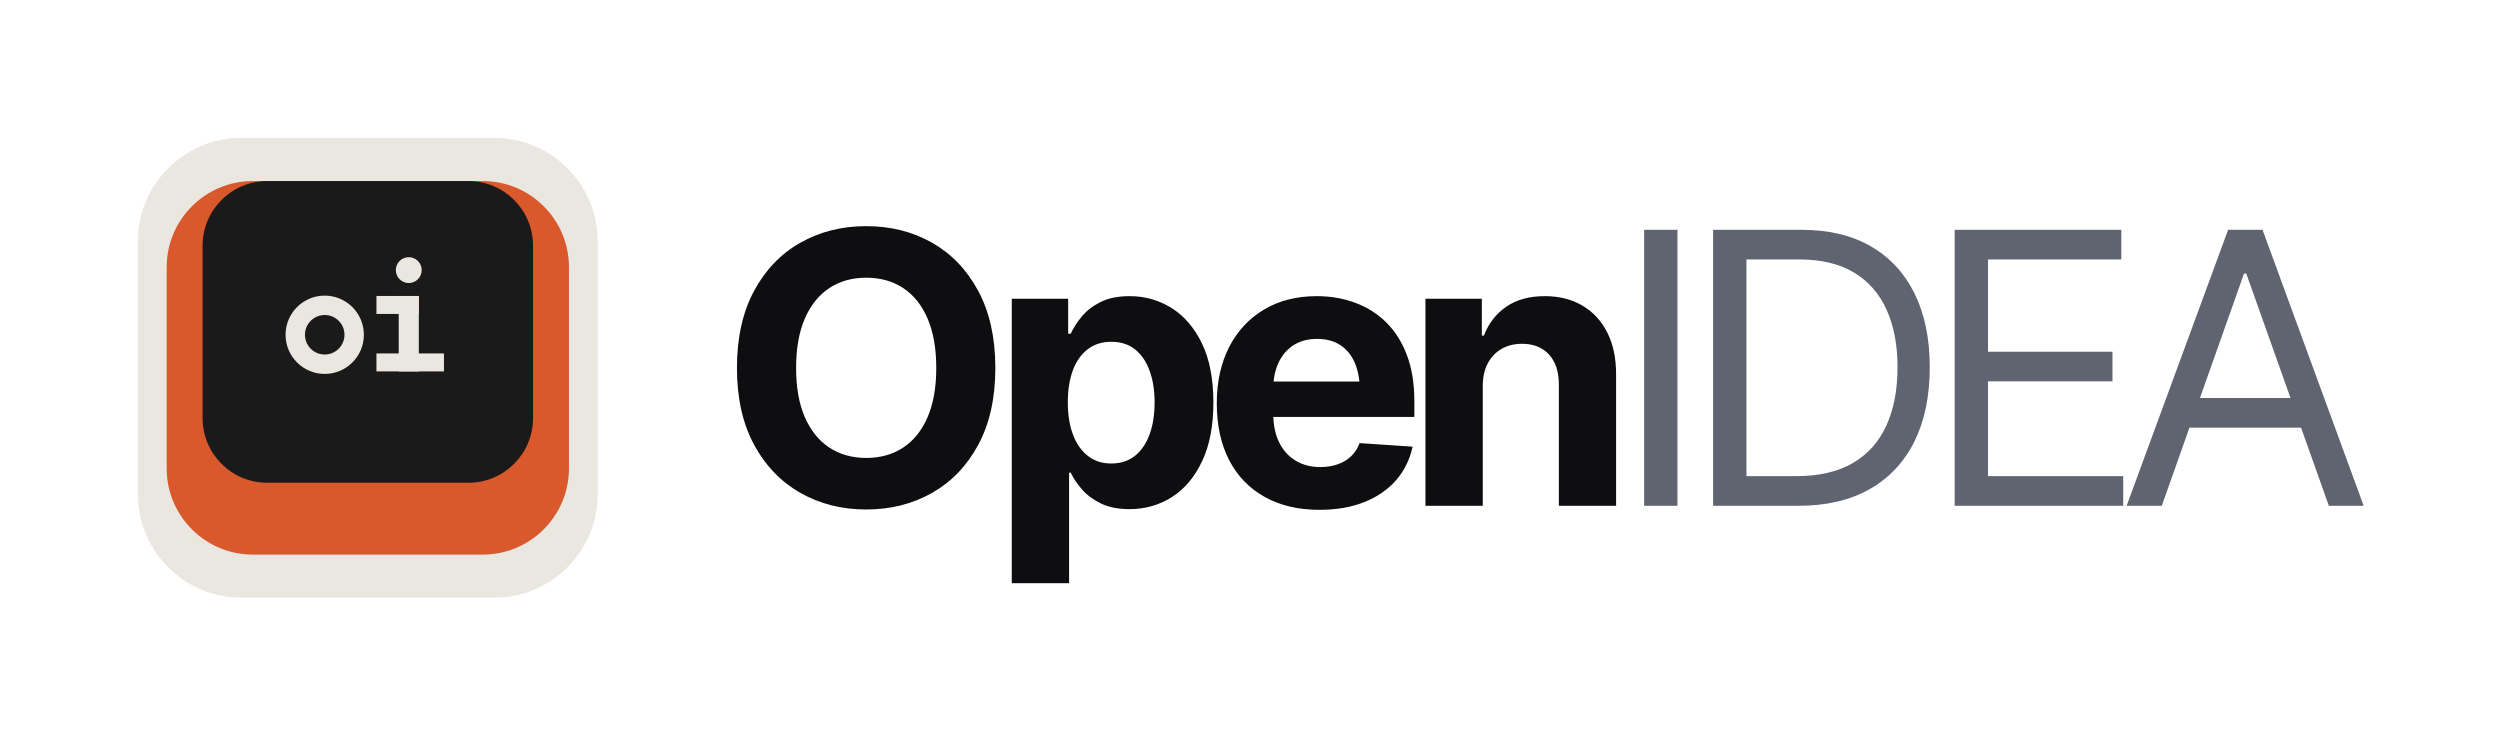
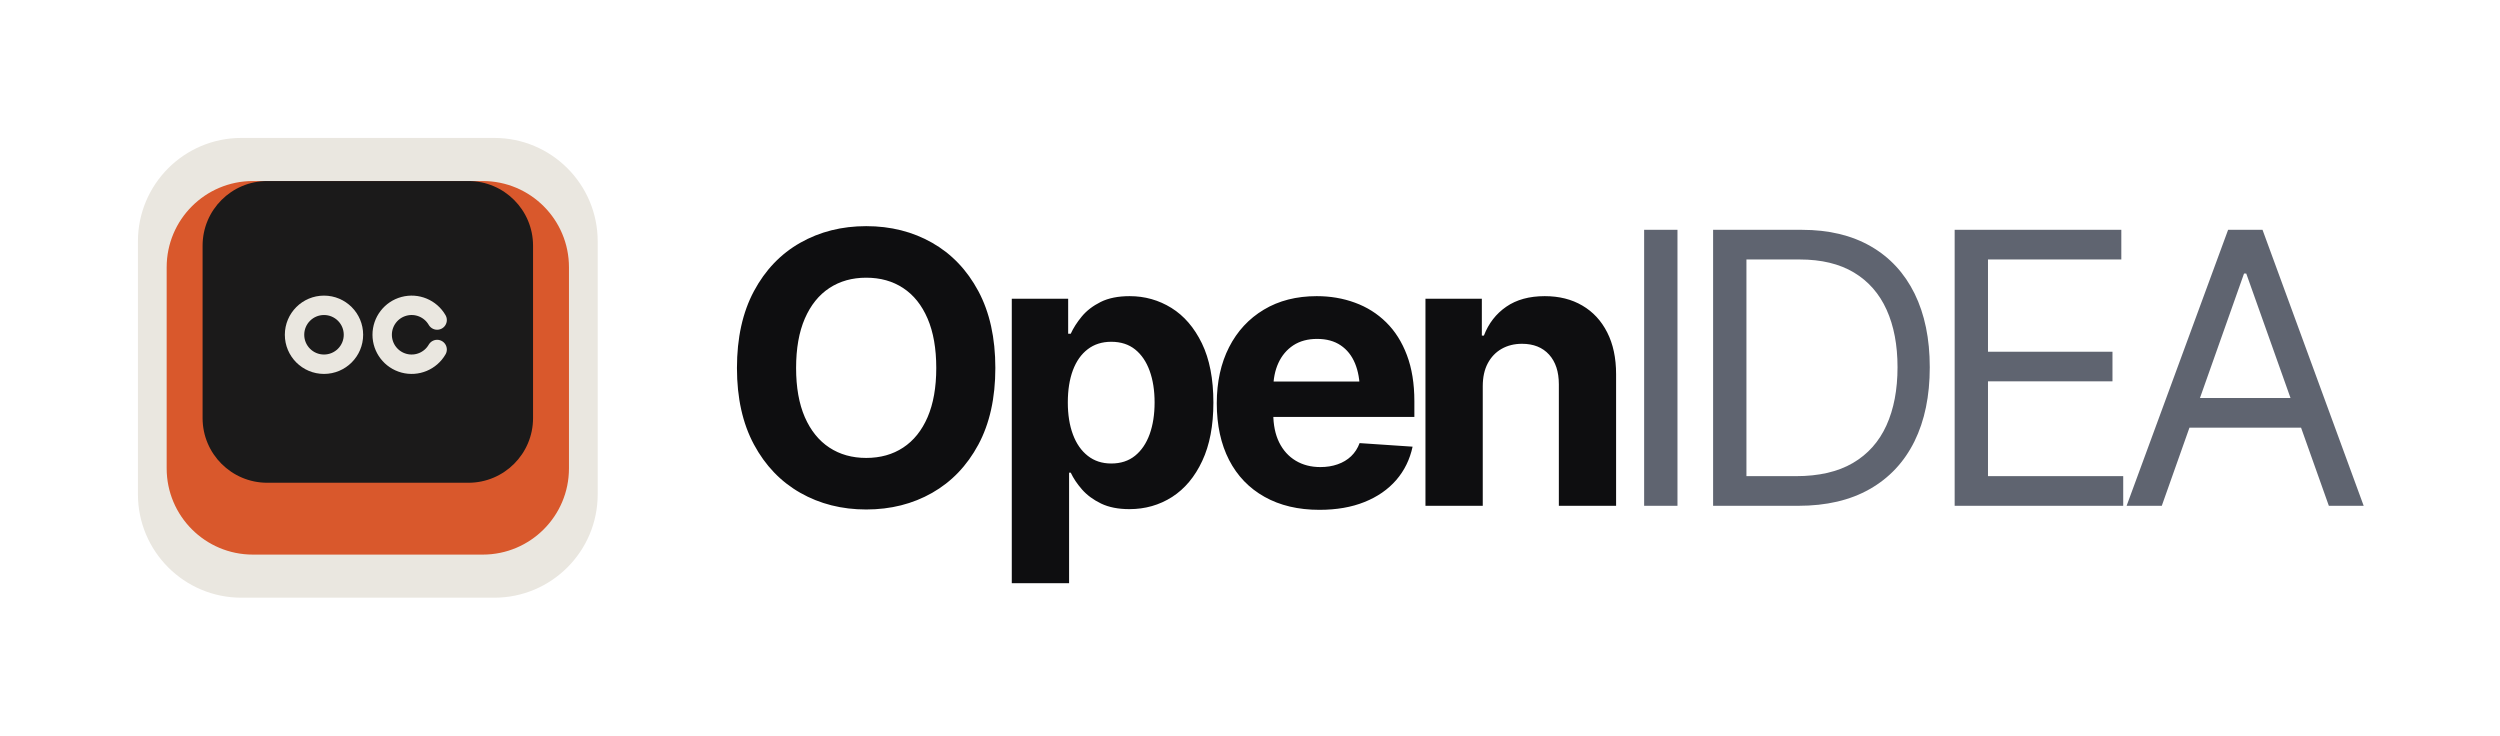
<svg xmlns="http://www.w3.org/2000/svg" width="435" height="128" viewBox="0 0 435 128" role="img" aria-label="OpenCLion">
  <g transform="translate(14 14)">
    <rect x="10" y="10" width="80" height="80" rx="18" fill="#EAE7E0" />
    <g transform="translate(50 50) scale(1.25) translate(-50 -52)">
      <rect x="22" y="26" width="56" height="52" rx="12" fill="#D9582C" />
      <rect x="27" y="26" width="46" height="42" rx="9" fill="#1B1A1A" />
-       <circle cx="44" cy="47.4" r="4.1" fill="none" stroke="#EAE7E0" stroke-width="2.7" />
-       <rect x="54.3" y="42" width="2.8" height="10.5" fill="#EAE7E0" />
-       <rect x="51.2" y="42" width="5.9" height="2.5" fill="#EAE7E0" />
-       <rect x="51.2" y="50" width="9.4" height="2.5" fill="#EAE7E0" />
-       <circle cx="55.7" cy="38.4" r="1.8" fill="#EAE7E0" />
+       <circle cx="43.9" cy="47.4" r="4.1" fill="none" stroke="#EAE7E0" stroke-width="2.7" />
+       <path d="M 59.65 49.45 A 4.1 4.1 0 1 1 59.65 45.35" fill="none" stroke="#EAE7E0" stroke-width="2.7" stroke-linecap="round" />
    </g>
  </g>
  <g transform="translate(0 88.01)">
    <path fill="#0E0E10" d="M150.72 0.64Q144.35 0.64 139.25 -2.26Q134.15 -5.16 131.19 -10.66Q128.23 -16.17 128.23 -23.98Q128.23 -31.83 131.19 -37.36Q134.15 -42.88 139.25 -45.77Q144.35 -48.66 150.72 -48.66Q157.11 -48.66 162.19 -45.77Q167.27 -42.88 170.23 -37.36Q173.19 -31.83 173.19 -23.98Q173.19 -16.15 170.23 -10.64Q167.27 -5.14 162.19 -2.25Q157.11 0.64 150.72 0.64ZM150.72 -8.33Q154.42 -8.33 157.15 -10.13Q159.89 -11.93 161.4 -15.42Q162.91 -18.92 162.91 -23.98Q162.91 -29.07 161.4 -32.58Q159.89 -36.09 157.15 -37.89Q154.42 -39.69 150.72 -39.69Q147.05 -39.69 144.31 -37.89Q141.57 -36.09 140.04 -32.58Q138.52 -29.07 138.52 -23.98Q138.52 -18.92 140.04 -15.42Q141.57 -11.93 144.31 -10.13Q147.05 -8.33 150.72 -8.33ZM176.05 13.47V-36.03H185.86V-29.94H186.31Q186.98 -31.42 188.23 -32.94Q189.48 -34.45 191.52 -35.47Q193.55 -36.48 196.56 -36.48Q200.52 -36.48 203.83 -34.43Q207.13 -32.38 209.13 -28.27Q211.13 -24.15 211.13 -17.96Q211.13 -11.94 209.19 -7.81Q207.26 -3.67 203.95 -1.54Q200.63 0.58 196.51 0.58Q193.62 0.58 191.59 -0.39Q189.57 -1.37 188.28 -2.83Q187 -4.29 186.31 -5.77H186.02V13.47ZM193.36 -7.36Q195.83 -7.36 197.5 -8.71Q199.17 -10.06 200.04 -12.46Q200.9 -14.86 200.9 -17.98Q200.9 -21.11 200.04 -23.48Q199.18 -25.86 197.52 -27.2Q195.85 -28.54 193.36 -28.54Q190.95 -28.54 189.26 -27.24Q187.57 -25.95 186.68 -23.58Q185.8 -21.21 185.8 -17.98Q185.8 -14.79 186.69 -12.41Q187.58 -10.02 189.28 -8.69Q190.97 -7.36 193.36 -7.36ZM229.58 0.7Q224.05 0.7 220.03 -1.56Q216.01 -3.81 213.86 -7.97Q211.72 -12.14 211.72 -17.84Q211.72 -23.4 213.86 -27.6Q216 -31.79 219.91 -34.13Q223.82 -36.48 229.11 -36.48Q232.68 -36.48 235.77 -35.34Q238.87 -34.21 241.19 -31.93Q243.51 -29.65 244.8 -26.22Q246.1 -22.79 246.1 -18.19V-15.46H215.69V-21.62H241.26L236.61 -20.01Q236.61 -22.76 235.77 -24.79Q234.93 -26.81 233.28 -27.92Q231.63 -29.04 229.18 -29.04Q226.74 -29.04 225.03 -27.92Q223.33 -26.79 222.44 -24.85Q221.55 -22.91 221.55 -20.39V-16.04Q221.55 -13.12 222.57 -11.04Q223.6 -8.96 225.45 -7.85Q227.3 -6.74 229.74 -6.74Q231.4 -6.74 232.75 -7.22Q234.11 -7.69 235.09 -8.62Q236.07 -9.56 236.57 -10.91L245.79 -10.29Q245.08 -6.96 242.95 -4.49Q240.81 -2.02 237.42 -0.66Q234.04 0.7 229.58 0.7ZM258 -20.81V0H248.03V-36.03H257.84V-29.62H258.2Q259.42 -32.8 262.09 -34.64Q264.75 -36.48 268.79 -36.48Q272.55 -36.48 275.33 -34.84Q278.12 -33.21 279.66 -30.16Q281.2 -27.12 281.2 -22.92V0H271.24V-21.14Q271.24 -24.43 269.54 -26.31Q267.83 -28.19 264.83 -28.19Q262.83 -28.19 261.28 -27.31Q259.74 -26.43 258.87 -24.79Q258 -23.15 258 -20.81Z" />
    <path fill="#5F6470" d="M291.88 -48.02V0H286.08V-48.02ZM312.9 0H301.36V-5.16H312.51Q318.48 -5.16 322.39 -7.44Q326.31 -9.73 328.24 -13.99Q330.17 -18.24 330.17 -24.11Q330.17 -29.91 328.27 -34.11Q326.37 -38.32 322.59 -40.59Q318.8 -42.86 313.16 -42.86H301.11V-48.02H313.55Q320.54 -48.02 325.52 -45.15Q330.5 -42.28 333.14 -36.92Q335.78 -31.55 335.78 -24.11Q335.78 -16.6 333.11 -11.2Q330.43 -5.8 325.32 -2.9Q320.22 0 312.9 0ZM303.88 -48.02V0H298.08V-48.02ZM340.11 0V-48.02H369.11V-42.86H345.91V-26.81H367.57V-21.66H345.91V-5.16H369.44V0ZM376.15 0H370.03L387.69 -48.02H393.68L411.28 0H405.22L390.85 -40.41H390.46ZM378.41 -18.76H402.96V-13.6H378.41Z" />
  </g>
</svg>
